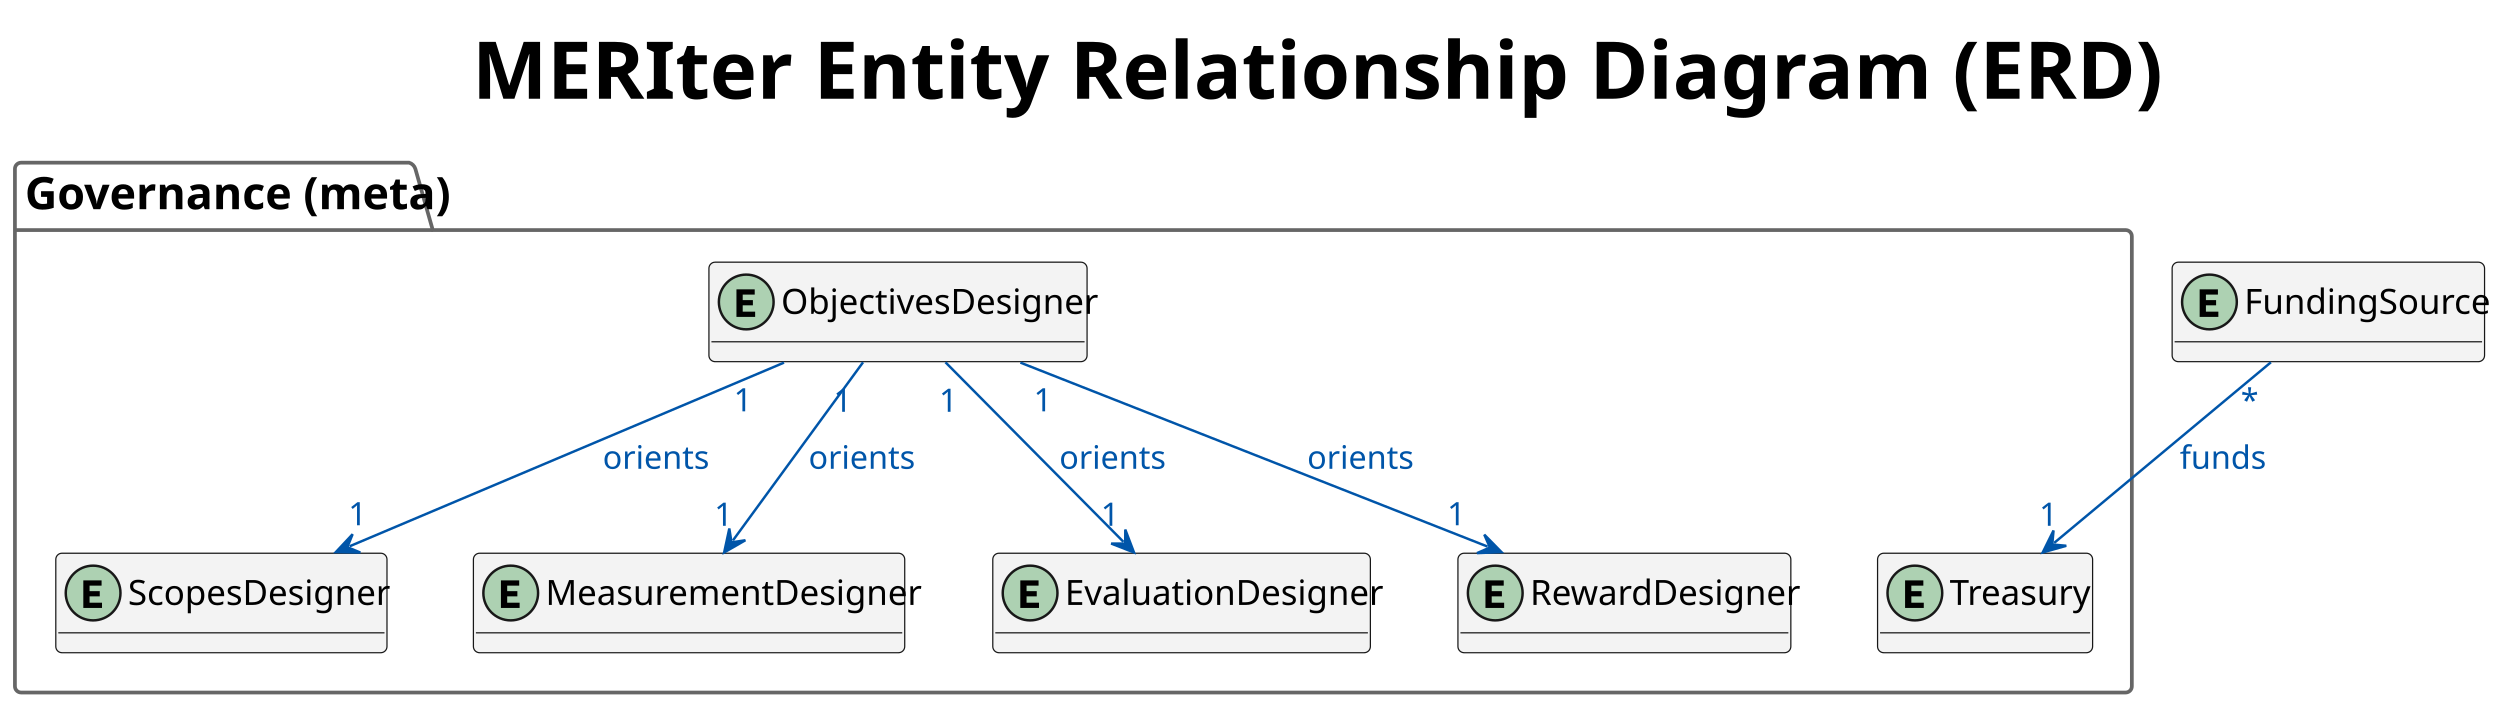
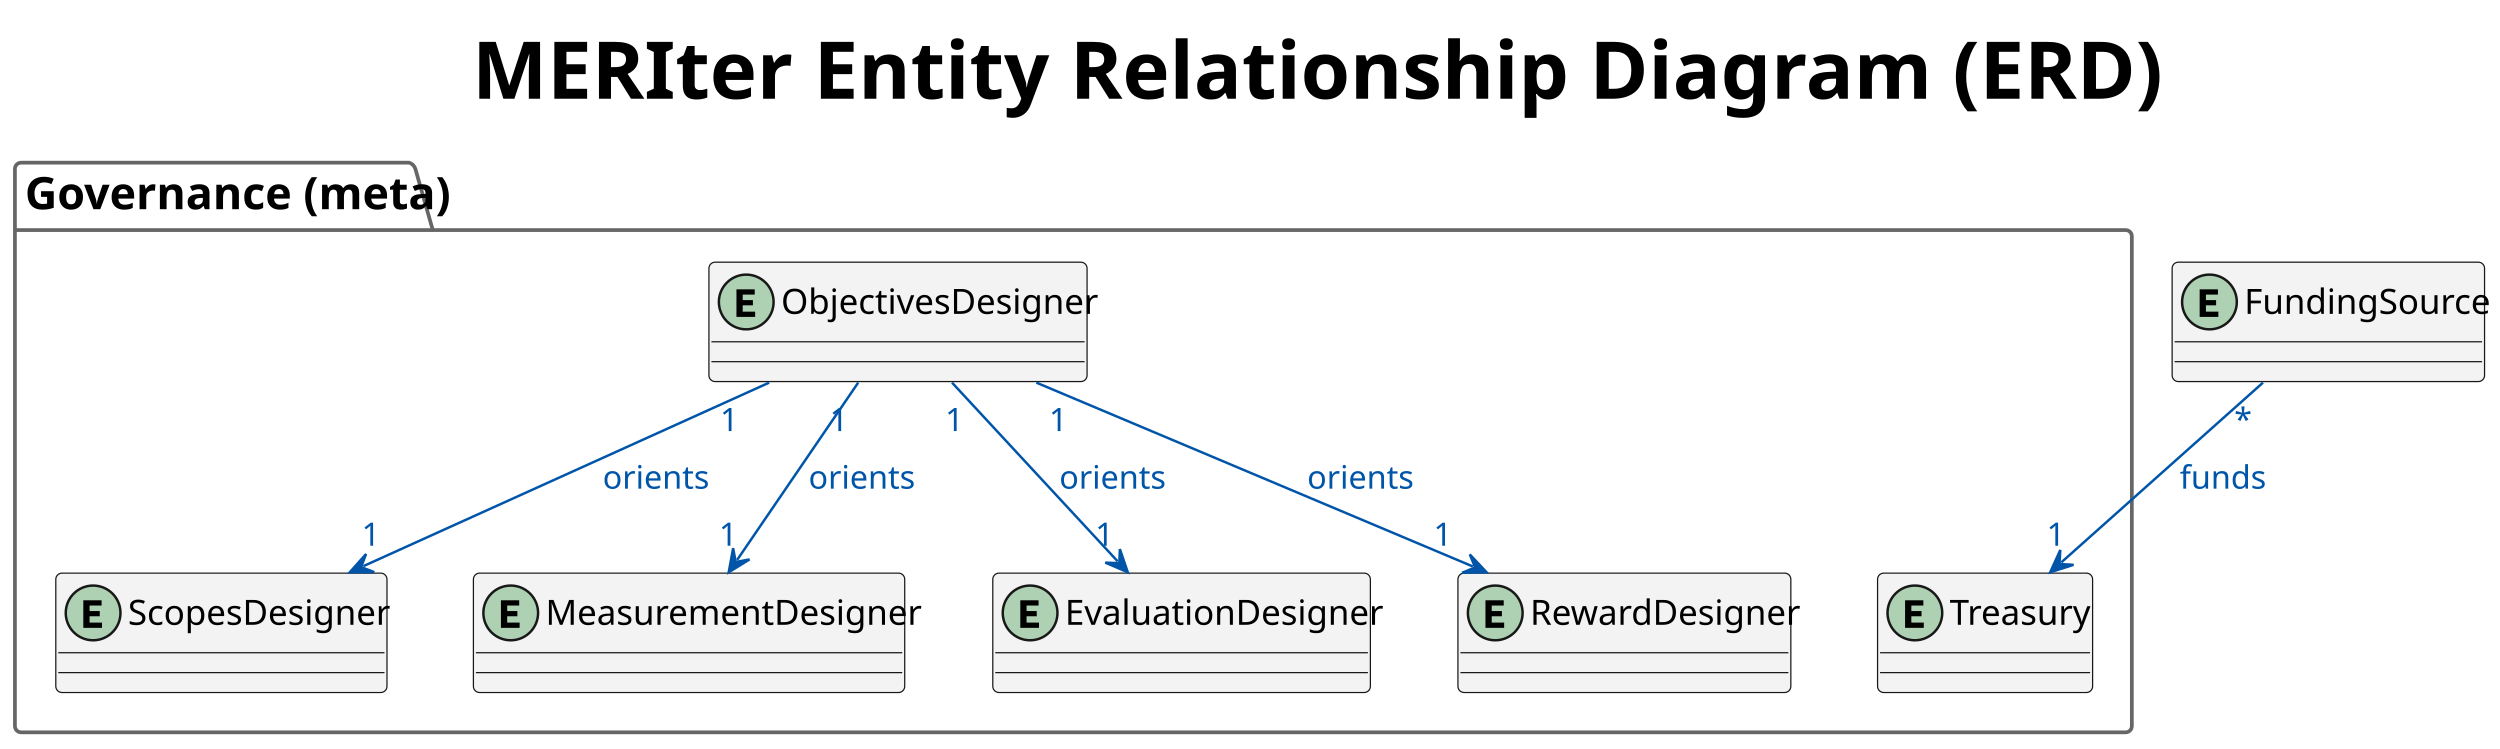
- <svg xmlns="http://www.w3.org/2000/svg" xmlns:xlink="http://www.w3.org/1999/xlink" contentStyleType="text/css" data-diagram-type="CLASS" height="285px" preserveAspectRatio="none" style="width:1005px;height:285px;background:#FFFFFF;" version="1.1" viewBox="0 0 1005 285" width="1005px" zoomAndPan="magnify">
+ <svg xmlns="http://www.w3.org/2000/svg" xmlns:xlink="http://www.w3.org/1999/xlink" contentStyleType="text/css" data-diagram-type="CLASS" height="301px" preserveAspectRatio="none" style="width:1005px;height:301px;background:#FFFFFF;" version="1.1" viewBox="0 0 1005 301" width="1005px" zoomAndPan="magnify">
  <defs />
  <g>
-     <g class="title" data-source-line="19">
+     <g class="title" data-source-line="25">
      <text fill="#000000" font-family="sans-serif" font-size="32" font-weight="bold" lengthAdjust="spacing" textLength="612.172" x="189.81" y="39.688">MERIter Entity Relationship Diagram (ERD)</text>
    </g>
-     <g class="cluster" data-entity="Governance" data-source-line="67" data-uid="ent0002" id="cluster_Governance">
-       <path d="M8.5,65.394 L164.477,65.394 A3.75,3.75 0 0 1 166.977,67.894 L173.977,92.488 L854.5,92.488 A2.5,2.5 0 0 1 857,94.988 L857,275.894 A2.5,2.5 0 0 1 854.5,278.394 L8.5,278.394 A2.5,2.5 0 0 1 6,275.894 L6,67.894 A2.5,2.5 0 0 1 8.5,65.394" fill="none" style="stroke:#666666;stroke-width:1.5;" />
+     <g class="cluster" data-entity="Governance" data-source-line="73" data-uid="ent0002" id="cluster_Governance">
+       <path d="M8.5,65.394 L164.477,65.394 A3.75,3.75 0 0 1 166.977,67.894 L173.977,92.488 L854.5,92.488 A2.5,2.5 0 0 1 857,94.988 L857,291.894 A2.5,2.5 0 0 1 854.5,294.394 L8.5,294.394 A2.5,2.5 0 0 1 6,291.894 L6,67.894 A2.5,2.5 0 0 1 8.5,65.394" fill="none" style="stroke:#666666;stroke-width:1.5;" />
      <line style="stroke:#666666;stroke-width:1.5;" x1="6" x2="173.977" y1="92.488" y2="92.488" />
      <text fill="#000000" font-family="sans-serif" font-size="18" font-weight="bold" lengthAdjust="spacing" textLength="154.977" x="10" y="84.094">Governance (meta)</text>
    </g>
-     <g class="entity" data-entity="ObjectivesDesigner" data-source-line="68" data-uid="ent0003" id="entity_ObjectivesDesigner">
+     <g class="entity" data-entity="ObjectivesDesigner" data-source-line="74" data-uid="ent0003" id="entity_ObjectivesDesigner">
      <a href="" target="_top" title="The ObjectivesDesigner is responsible for defining high-level goals and objectives that orient the entire impact evaluation system." xlink:actuate="onRequest" xlink:href="" xlink:show="new" xlink:title="The ObjectivesDesigner is responsible for defining high-level goals and objectives that orient the entire impact evaluation system." xlink:type="simple">
-         <rect fill="#555555" fill-opacity="0.067" height="40" rx="2.5" ry="2.5" style="stroke:#181818;stroke-width:0.5;" width="152.012" x="284.99" y="105.394" />
+         <rect fill="#555555" fill-opacity="0.067" height="48" rx="2.5" ry="2.5" style="stroke:#181818;stroke-width:0.5;" width="152.012" x="284.99" y="105.394" />
        <ellipse cx="299.99" cy="121.394" fill="#ADD1B2" rx="11" ry="11" style="stroke:#181818;stroke-width:1;" />
        <path d="M296.053,127.394 L303.568,127.394 L303.568,125.285 L298.568,125.285 L298.568,122.738 L302.662,122.738 L302.662,120.644 L298.568,120.644 L298.568,118.426 L303.396,118.426 L303.396,116.316 L296.053,116.316 L296.053,127.394 Z " fill="#000000" />
        <text fill="#000000" font-family="sans-serif" font-size="14" lengthAdjust="spacing" textLength="120.012" x="313.99" y="126.18">ObjectivesDesigner</text>
        <line style="stroke:#181818;stroke-width:0.5;" x1="285.99" x2="436.002" y1="137.394" y2="137.394" />
+         <line style="stroke:#181818;stroke-width:0.5;" x1="285.99" x2="436.002" y1="145.394" y2="145.394" />
      </a>
    </g>
-     <g class="entity" data-entity="ScopesDesigner" data-source-line="69" data-uid="ent0004" id="entity_ScopesDesigner">
+     <g class="entity" data-entity="ScopesDesigner" data-source-line="75" data-uid="ent0004" id="entity_ScopesDesigner">
      <a href="" target="_top" title="The ScopesDesigner is responsible for defining and structuring impact scopes that divide projects into measurable units." xlink:actuate="onRequest" xlink:href="" xlink:show="new" xlink:title="The ScopesDesigner is responsible for defining and structuring impact scopes that divide projects into measurable units." xlink:type="simple">
-         <rect fill="#555555" fill-opacity="0.067" height="40" rx="2.5" ry="2.5" style="stroke:#181818;stroke-width:0.5;" width="133.138" x="22.43" y="222.394" />
-         <ellipse cx="37.43" cy="238.394" fill="#ADD1B2" rx="11" ry="11" style="stroke:#181818;stroke-width:1;" />
-         <path d="M33.492,244.394 L41.008,244.394 L41.008,242.285 L36.008,242.285 L36.008,239.738 L40.102,239.738 L40.102,237.644 L36.008,237.644 L36.008,235.426 L40.836,235.426 L40.836,233.316 L33.492,233.316 L33.492,244.394 Z " fill="#000000" />
-         <text fill="#000000" font-family="sans-serif" font-size="14" lengthAdjust="spacing" textLength="101.138" x="51.43" y="243.18">ScopesDesigner</text>
-         <line style="stroke:#181818;stroke-width:0.5;" x1="23.43" x2="154.568" y1="254.394" y2="254.394" />
+         <rect fill="#555555" fill-opacity="0.067" height="48" rx="2.5" ry="2.5" style="stroke:#181818;stroke-width:0.5;" width="133.138" x="22.43" y="230.394" />
+         <ellipse cx="37.43" cy="246.394" fill="#ADD1B2" rx="11" ry="11" style="stroke:#181818;stroke-width:1;" />
+         <path d="M33.492,252.394 L41.008,252.394 L41.008,250.285 L36.008,250.285 L36.008,247.738 L40.102,247.738 L40.102,245.644 L36.008,245.644 L36.008,243.426 L40.836,243.426 L40.836,241.316 L33.492,241.316 L33.492,252.394 Z " fill="#000000" />
+         <text fill="#000000" font-family="sans-serif" font-size="14" lengthAdjust="spacing" textLength="101.138" x="51.43" y="251.18">ScopesDesigner</text>
+         <line style="stroke:#181818;stroke-width:0.5;" x1="23.43" x2="154.568" y1="262.394" y2="262.394" />
+         <line style="stroke:#181818;stroke-width:0.5;" x1="23.43" x2="154.568" y1="270.394" y2="270.394" />
      </a>
    </g>
-     <g class="entity" data-entity="MeasurementDesigner" data-source-line="70" data-uid="ent0005" id="entity_MeasurementDesigner">
+     <g class="entity" data-entity="MeasurementDesigner" data-source-line="76" data-uid="ent0005" id="entity_MeasurementDesigner">
      <a href="" target="_top" title="The MeasurementDesigner is responsible for designing measurement methodologies and configuring how measurements should be taken." xlink:actuate="onRequest" xlink:href="" xlink:show="new" xlink:title="The MeasurementDesigner is responsible for designing measurement methodologies and configuring how measurements should be taken." xlink:type="simple">
-         <rect fill="#555555" fill-opacity="0.067" height="40" rx="2.5" ry="2.5" style="stroke:#181818;stroke-width:0.5;" width="173.388" x="190.31" y="222.394" />
-         <ellipse cx="205.31" cy="238.394" fill="#ADD1B2" rx="11" ry="11" style="stroke:#181818;stroke-width:1;" />
-         <path d="M201.373,244.394 L208.888,244.394 L208.888,242.285 L203.888,242.285 L203.888,239.738 L207.982,239.738 L207.982,237.644 L203.888,237.644 L203.888,235.426 L208.716,235.426 L208.716,233.316 L201.373,233.316 L201.373,244.394 Z " fill="#000000" />
-         <text fill="#000000" font-family="sans-serif" font-size="14" lengthAdjust="spacing" textLength="141.388" x="219.31" y="243.18">MeasurementDesigner</text>
-         <line style="stroke:#181818;stroke-width:0.5;" x1="191.31" x2="362.698" y1="254.394" y2="254.394" />
+         <rect fill="#555555" fill-opacity="0.067" height="48" rx="2.5" ry="2.5" style="stroke:#181818;stroke-width:0.5;" width="173.388" x="190.31" y="230.394" />
+         <ellipse cx="205.31" cy="246.394" fill="#ADD1B2" rx="11" ry="11" style="stroke:#181818;stroke-width:1;" />
+         <path d="M201.373,252.394 L208.888,252.394 L208.888,250.285 L203.888,250.285 L203.888,247.738 L207.982,247.738 L207.982,245.644 L203.888,245.644 L203.888,243.426 L208.716,243.426 L208.716,241.316 L201.373,241.316 L201.373,252.394 Z " fill="#000000" />
+         <text fill="#000000" font-family="sans-serif" font-size="14" lengthAdjust="spacing" textLength="141.388" x="219.31" y="251.18">MeasurementDesigner</text>
+         <line style="stroke:#181818;stroke-width:0.5;" x1="191.31" x2="362.698" y1="262.394" y2="262.394" />
+         <line style="stroke:#181818;stroke-width:0.5;" x1="191.31" x2="362.698" y1="270.394" y2="270.394" />
      </a>
    </g>
-     <g class="entity" data-entity="EvaluationDesigner" data-source-line="71" data-uid="ent0006" id="entity_EvaluationDesigner">
+     <g class="entity" data-entity="EvaluationDesigner" data-source-line="77" data-uid="ent0006" id="entity_EvaluationDesigner">
      <a href="" target="_top" title="The EvaluationDesigner is responsible for designing evaluation criteria and methodologies for assessing measurements." xlink:actuate="onRequest" xlink:href="" xlink:show="new" xlink:title="The EvaluationDesigner is responsible for designing evaluation criteria and methodologies for assessing measurements." xlink:type="simple">
-         <rect fill="#555555" fill-opacity="0.067" height="40" rx="2.5" ry="2.5" style="stroke:#181818;stroke-width:0.5;" width="151.793" x="399.1" y="222.394" />
-         <ellipse cx="414.1" cy="238.394" fill="#ADD1B2" rx="11" ry="11" style="stroke:#181818;stroke-width:1;" />
-         <path d="M410.163,244.394 L417.678,244.394 L417.678,242.285 L412.678,242.285 L412.678,239.738 L416.772,239.738 L416.772,237.644 L412.678,237.644 L412.678,235.426 L417.506,235.426 L417.506,233.316 L410.163,233.316 L410.163,244.394 Z " fill="#000000" />
-         <text fill="#000000" font-family="sans-serif" font-size="14" lengthAdjust="spacing" textLength="119.793" x="428.1" y="243.18">EvaluationDesigner</text>
-         <line style="stroke:#181818;stroke-width:0.5;" x1="400.1" x2="549.893" y1="254.394" y2="254.394" />
+         <rect fill="#555555" fill-opacity="0.067" height="48" rx="2.5" ry="2.5" style="stroke:#181818;stroke-width:0.5;" width="151.793" x="399.1" y="230.394" />
+         <ellipse cx="414.1" cy="246.394" fill="#ADD1B2" rx="11" ry="11" style="stroke:#181818;stroke-width:1;" />
+         <path d="M410.163,252.394 L417.678,252.394 L417.678,250.285 L412.678,250.285 L412.678,247.738 L416.772,247.738 L416.772,245.644 L412.678,245.644 L412.678,243.426 L417.506,243.426 L417.506,241.316 L410.163,241.316 L410.163,252.394 Z " fill="#000000" />
+         <text fill="#000000" font-family="sans-serif" font-size="14" lengthAdjust="spacing" textLength="119.793" x="428.1" y="251.18">EvaluationDesigner</text>
+         <line style="stroke:#181818;stroke-width:0.5;" x1="400.1" x2="549.893" y1="262.394" y2="262.394" />
+         <line style="stroke:#181818;stroke-width:0.5;" x1="400.1" x2="549.893" y1="270.394" y2="270.394" />
      </a>
    </g>
-     <g class="entity" data-entity="RewardDesigner" data-source-line="72" data-uid="ent0007" id="entity_RewardDesigner">
+     <g class="entity" data-entity="RewardDesigner" data-source-line="78" data-uid="ent0007" id="entity_RewardDesigner">
      <a href="" target="_top" title="The RewardDesigner is responsible for designing reward policies and distribution mechanisms for impact contributors." xlink:actuate="onRequest" xlink:href="" xlink:show="new" xlink:title="The RewardDesigner is responsible for designing reward policies and distribution mechanisms for impact contributors." xlink:type="simple">
-         <rect fill="#555555" fill-opacity="0.067" height="40" rx="2.5" ry="2.5" style="stroke:#181818;stroke-width:0.5;" width="133.828" x="586.09" y="222.394" />
-         <ellipse cx="601.09" cy="238.394" fill="#ADD1B2" rx="11" ry="11" style="stroke:#181818;stroke-width:1;" />
-         <path d="M597.153,244.394 L604.668,244.394 L604.668,242.285 L599.668,242.285 L599.668,239.738 L603.762,239.738 L603.762,237.644 L599.668,237.644 L599.668,235.426 L604.496,235.426 L604.496,233.316 L597.153,233.316 L597.153,244.394 Z " fill="#000000" />
-         <text fill="#000000" font-family="sans-serif" font-size="14" lengthAdjust="spacing" textLength="101.828" x="615.09" y="243.18">RewardDesigner</text>
-         <line style="stroke:#181818;stroke-width:0.5;" x1="587.09" x2="718.918" y1="254.394" y2="254.394" />
+         <rect fill="#555555" fill-opacity="0.067" height="48" rx="2.5" ry="2.5" style="stroke:#181818;stroke-width:0.5;" width="133.828" x="586.09" y="230.394" />
+         <ellipse cx="601.09" cy="246.394" fill="#ADD1B2" rx="11" ry="11" style="stroke:#181818;stroke-width:1;" />
+         <path d="M597.153,252.394 L604.668,252.394 L604.668,250.285 L599.668,250.285 L599.668,247.738 L603.762,247.738 L603.762,245.644 L599.668,245.644 L599.668,243.426 L604.496,243.426 L604.496,241.316 L597.153,241.316 L597.153,252.394 Z " fill="#000000" />
+         <text fill="#000000" font-family="sans-serif" font-size="14" lengthAdjust="spacing" textLength="101.828" x="615.09" y="251.18">RewardDesigner</text>
+         <line style="stroke:#181818;stroke-width:0.5;" x1="587.09" x2="718.918" y1="262.394" y2="262.394" />
+         <line style="stroke:#181818;stroke-width:0.5;" x1="587.09" x2="718.918" y1="270.394" y2="270.394" />
      </a>
    </g>
-     <g class="entity" data-entity="Treasury" data-source-line="73" data-uid="ent0008" id="entity_Treasury">
+     <g class="entity" data-entity="Treasury" data-source-line="79" data-uid="ent0008" id="entity_Treasury">
      <a href="" target="_top" title="The Treasury is a pool of funds available for rewarding impact contributions and funding operations." xlink:actuate="onRequest" xlink:href="" xlink:show="new" xlink:title="The Treasury is a pool of funds available for rewarding impact contributions and funding operations." xlink:type="simple">
-         <rect fill="#555555" fill-opacity="0.067" height="40" rx="2.5" ry="2.5" style="stroke:#181818;stroke-width:0.5;" width="86.448" x="754.78" y="222.394" />
-         <ellipse cx="769.78" cy="238.394" fill="#ADD1B2" rx="11" ry="11" style="stroke:#181818;stroke-width:1;" />
-         <path d="M765.842,244.394 L773.358,244.394 L773.358,242.285 L768.358,242.285 L768.358,239.738 L772.452,239.738 L772.452,237.644 L768.358,237.644 L768.358,235.426 L773.186,235.426 L773.186,233.316 L765.842,233.316 L765.842,244.394 Z " fill="#000000" />
-         <text fill="#000000" font-family="sans-serif" font-size="14" lengthAdjust="spacing" textLength="54.448" x="783.78" y="243.18">Treasury</text>
-         <line style="stroke:#181818;stroke-width:0.5;" x1="755.78" x2="840.228" y1="254.394" y2="254.394" />
+         <rect fill="#555555" fill-opacity="0.067" height="48" rx="2.5" ry="2.5" style="stroke:#181818;stroke-width:0.5;" width="86.448" x="754.78" y="230.394" />
+         <ellipse cx="769.78" cy="246.394" fill="#ADD1B2" rx="11" ry="11" style="stroke:#181818;stroke-width:1;" />
+         <path d="M765.842,252.394 L773.358,252.394 L773.358,250.285 L768.358,250.285 L768.358,247.738 L772.452,247.738 L772.452,245.644 L768.358,245.644 L768.358,243.426 L773.186,243.426 L773.186,241.316 L765.842,241.316 L765.842,252.394 Z " fill="#000000" />
+         <text fill="#000000" font-family="sans-serif" font-size="14" lengthAdjust="spacing" textLength="54.448" x="783.78" y="251.18">Treasury</text>
+         <line style="stroke:#181818;stroke-width:0.5;" x1="755.78" x2="840.228" y1="262.394" y2="262.394" />
+         <line style="stroke:#181818;stroke-width:0.5;" x1="755.78" x2="840.228" y1="270.394" y2="270.394" />
      </a>
    </g>
-     <g class="entity" data-entity="FundingSource" data-source-line="250" data-uid="ent0017" id="entity_FundingSource">
+     <g class="entity" data-entity="FundingSource" data-source-line="256" data-uid="ent0017" id="entity_FundingSource">
      <a href="" target="_top" title="The FundingSource is an external entity that provides funds to the treasury for rewarding impact." xlink:actuate="onRequest" xlink:href="" xlink:show="new" xlink:title="The FundingSource is an external entity that provides funds to the treasury for rewarding impact." xlink:type="simple">
-         <rect fill="#555555" fill-opacity="0.067" height="40" rx="2.5" ry="2.5" style="stroke:#181818;stroke-width:0.5;" width="125.591" x="873.2" y="105.394" />
+         <rect fill="#555555" fill-opacity="0.067" height="48" rx="2.5" ry="2.5" style="stroke:#181818;stroke-width:0.5;" width="125.591" x="873.2" y="105.394" />
        <ellipse cx="888.2" cy="121.394" fill="#ADD1B2" rx="11" ry="11" style="stroke:#181818;stroke-width:1;" />
        <path d="M884.263,127.394 L891.778,127.394 L891.778,125.285 L886.778,125.285 L886.778,122.738 L890.872,122.738 L890.872,120.644 L886.778,120.644 L886.778,118.426 L891.606,118.426 L891.606,116.316 L884.263,116.316 L884.263,127.394 Z " fill="#000000" />
        <text fill="#000000" font-family="sans-serif" font-size="14" lengthAdjust="spacing" textLength="93.591" x="902.2" y="126.18">FundingSource</text>
        <line style="stroke:#181818;stroke-width:0.5;" x1="874.2" x2="997.791" y1="137.394" y2="137.394" />
+         <line style="stroke:#181818;stroke-width:0.5;" x1="874.2" x2="997.791" y1="145.394" y2="145.394" />
      </a>
    </g>
-     <g class="link" data-entity-1="ObjectivesDesigner" data-entity-2="ScopesDesigner" data-source-line="80" data-uid="lnk13" id="link_ObjectivesDesigner_ScopesDesigner">
-       <path codeLine="80" d="M315.17,145.774 C265.05,166.964 190.736,198.378 140.546,219.598" fill="none" id="ObjectivesDesigner-to-ScopesDesigner" style="stroke:#0055A9;stroke-width:1;" />
-       <polygon fill="#0055A9" points="135.02,221.935,144.867,222.114,139.625,219.987,141.752,214.745,135.02,221.935" style="stroke:#0055A9;stroke-width:1;" />
-       <text fill="#0055A9" font-family="sans-serif" font-size="13" lengthAdjust="spacing" textLength="40.016" x="242.29" y="188.455">orients</text>
-       <text fill="#0055A9" font-family="sans-serif" font-size="13" lengthAdjust="spacing" textLength="7.306" x="294.955" y="165.359">1</text>
-       <text fill="#0055A9" font-family="sans-serif" font-size="13" lengthAdjust="spacing" textLength="7.306" x="140.022" y="211.164">1</text>
+     <g class="link" data-entity-1="ObjectivesDesigner" data-entity-2="ScopesDesigner" data-source-line="86" data-uid="lnk13" id="link_ObjectivesDesigner_ScopesDesigner">
+       <path codeLine="86" d="M309.2,153.815 C260.8,175.704 194.417,205.722 146.077,227.582" fill="none" id="ObjectivesDesigner-to-ScopesDesigner" style="stroke:#0055A9;stroke-width:1;" />
+       <polygon fill="#0055A9" points="140.61,230.054,150.459,229.991,145.166,227.994,147.162,222.702,140.61,230.054" style="stroke:#0055A9;stroke-width:1;" />
+       <text fill="#0055A9" font-family="sans-serif" font-size="13" lengthAdjust="spacing" textLength="40.016" x="242.29" y="196.455">orients</text>
+       <text fill="#0055A9" font-family="sans-serif" font-size="13" lengthAdjust="spacing" textLength="7.306" x="289.448" y="173.284">1</text>
+       <text fill="#0055A9" font-family="sans-serif" font-size="13" lengthAdjust="spacing" textLength="7.306" x="145.374" y="219.383">1</text>
    </g>
-     <g class="link" data-entity-1="ObjectivesDesigner" data-entity-2="MeasurementDesigner" data-source-line="81" data-uid="lnk14" id="link_ObjectivesDesigner_MeasurementDesigner">
-       <path codeLine="81" d="M346.94,145.644 C331.43,166.875 310.169,195.989 294.649,217.239" fill="none" id="ObjectivesDesigner-to-MeasurementDesigner" style="stroke:#0055A9;stroke-width:1;" />
-       <polygon fill="#0055A9" points="291.11,222.084,299.648,217.176,294.059,218.047,293.188,212.457,291.11,222.084" style="stroke:#0055A9;stroke-width:1;" />
-       <text fill="#0055A9" font-family="sans-serif" font-size="13" lengthAdjust="spacing" textLength="40.016" x="325.03" y="188.455">orients</text>
-       <text fill="#0055A9" font-family="sans-serif" font-size="13" lengthAdjust="spacing" textLength="7.306" x="335.046" y="165.543">1</text>
-       <text fill="#0055A9" font-family="sans-serif" font-size="13" lengthAdjust="spacing" textLength="7.306" x="287.136" y="211.357">1</text>
+     <g class="link" data-entity-1="ObjectivesDesigner" data-entity-2="MeasurementDesigner" data-source-line="87" data-uid="lnk14" id="link_ObjectivesDesigner_MeasurementDesigner">
+       <path codeLine="87" d="M345,153.815 C330.06,175.704 311.254,203.24 296.324,225.1" fill="none" id="ObjectivesDesigner-to-MeasurementDesigner" style="stroke:#0055A9;stroke-width:1;" />
+       <polygon fill="#0055A9" points="292.94,230.054,301.319,224.879,295.76,225.926,294.713,220.367,292.94,230.054" style="stroke:#0055A9;stroke-width:1;" />
+       <text fill="#0055A9" font-family="sans-serif" font-size="13" lengthAdjust="spacing" textLength="40.016" x="325.03" y="196.455">orients</text>
+       <text fill="#0055A9" font-family="sans-serif" font-size="13" lengthAdjust="spacing" textLength="7.306" x="333.527" y="173.284">1</text>
+       <text fill="#0055A9" font-family="sans-serif" font-size="13" lengthAdjust="spacing" textLength="7.306" x="289.009" y="219.383">1</text>
    </g>
-     <g class="link" data-entity-1="ObjectivesDesigner" data-entity-2="EvaluationDesigner" data-source-line="82" data-uid="lnk15" id="link_ObjectivesDesigner_EvaluationDesigner">
-       <path codeLine="82" d="M380.08,145.644 C401.12,166.875 430.565,196.574 451.635,217.824" fill="none" id="ObjectivesDesigner-to-EvaluationDesigner" style="stroke:#0055A9;stroke-width:1;" />
-       <polygon fill="#0055A9" points="455.86,222.084,452.364,212.877,452.339,218.534,446.683,218.51,455.86,222.084" style="stroke:#0055A9;stroke-width:1;" />
-       <text fill="#0055A9" font-family="sans-serif" font-size="13" lengthAdjust="spacing" textLength="40.016" x="425.83" y="188.455">orients</text>
-       <text fill="#0055A9" font-family="sans-serif" font-size="13" lengthAdjust="spacing" textLength="7.306" x="377.506" y="165.543">1</text>
-       <text fill="#0055A9" font-family="sans-serif" font-size="13" lengthAdjust="spacing" textLength="7.306" x="442.536" y="211.357">1</text>
+     <g class="link" data-entity-1="ObjectivesDesigner" data-entity-2="EvaluationDesigner" data-source-line="88" data-uid="lnk15" id="link_ObjectivesDesigner_EvaluationDesigner">
+       <path codeLine="88" d="M382.71,153.815 C403,175.704 429.031,203.794 449.291,225.654" fill="none" id="ObjectivesDesigner-to-EvaluationDesigner" style="stroke:#0055A9;stroke-width:1;" />
+       <polygon fill="#0055A9" points="453.37,230.054,450.186,220.735,449.971,226.387,444.318,226.173,453.37,230.054" style="stroke:#0055A9;stroke-width:1;" />
+       <text fill="#0055A9" font-family="sans-serif" font-size="13" lengthAdjust="spacing" textLength="40.016" x="425.83" y="196.455">orients</text>
+       <text fill="#0055A9" font-family="sans-serif" font-size="13" lengthAdjust="spacing" textLength="7.306" x="379.957" y="173.284">1</text>
+       <text fill="#0055A9" font-family="sans-serif" font-size="13" lengthAdjust="spacing" textLength="7.306" x="440.283" y="219.383">1</text>
    </g>
-     <g class="link" data-entity-1="ObjectivesDesigner" data-entity-2="RewardDesigner" data-source-line="83" data-uid="lnk16" id="link_ObjectivesDesigner_RewardDesigner">
-       <path codeLine="83" d="M410.2,145.774 C464,166.964 544.138,198.516 598.008,219.736" fill="none" id="ObjectivesDesigner-to-RewardDesigner" style="stroke:#0055A9;stroke-width:1;" />
-       <polygon fill="#0055A9" points="603.59,221.935,596.682,214.914,598.938,220.102,593.75,222.358,603.59,221.935" style="stroke:#0055A9;stroke-width:1;" />
-       <text fill="#0055A9" font-family="sans-serif" font-size="13" lengthAdjust="spacing" textLength="40.016" x="525.48" y="188.455">orients</text>
-       <text fill="#0055A9" font-family="sans-serif" font-size="13" lengthAdjust="spacing" textLength="7.306" x="415.524" y="165.359">1</text>
-       <text fill="#0055A9" font-family="sans-serif" font-size="13" lengthAdjust="spacing" textLength="7.306" x="581.751" y="211.164">1</text>
+     <g class="link" data-entity-1="ObjectivesDesigner" data-entity-2="RewardDesigner" data-source-line="89" data-uid="lnk16" id="link_ObjectivesDesigner_RewardDesigner">
+       <path codeLine="89" d="M416.61,153.815 C468.57,175.704 540.181,205.865 592.071,227.725" fill="none" id="ObjectivesDesigner-to-RewardDesigner" style="stroke:#0055A9;stroke-width:1;" />
+       <polygon fill="#0055A9" points="597.6,230.054,590.859,222.874,592.992,228.113,587.753,230.247,597.6,230.054" style="stroke:#0055A9;stroke-width:1;" />
+       <text fill="#0055A9" font-family="sans-serif" font-size="13" lengthAdjust="spacing" textLength="40.016" x="525.48" y="196.455">orients</text>
+       <text fill="#0055A9" font-family="sans-serif" font-size="13" lengthAdjust="spacing" textLength="7.306" x="421.697" y="173.284">1</text>
+       <text fill="#0055A9" font-family="sans-serif" font-size="13" lengthAdjust="spacing" textLength="7.306" x="576.279" y="219.383">1</text>
    </g>
-     <g class="link" data-entity-1="FundingSource" data-entity-2="Treasury" data-source-line="251" data-uid="lnk18" id="link_FundingSource_Treasury">
-       <path codeLine="251" d="M912.9,145.644 C887.43,166.875 851.29,196.994 825.78,218.244" fill="none" id="FundingSource-to-Treasury" style="stroke:#0055A9;stroke-width:1;" />
-       <polygon fill="#0055A9" points="821.17,222.084,830.645,219.398,825.012,218.884,825.525,213.251,821.17,222.084" style="stroke:#0055A9;stroke-width:1;" />
-       <text fill="#0055A9" font-family="sans-serif" font-size="13" lengthAdjust="spacing" textLength="32.906" x="876.26" y="188.455">funds</text>
-       <text fill="#0055A9" font-family="sans-serif" font-size="13" lengthAdjust="spacing" textLength="5.599" x="900.785" y="165.543">*</text>
-       <text fill="#0055A9" font-family="sans-serif" font-size="13" lengthAdjust="spacing" textLength="7.306" x="819.744" y="211.357">1</text>
+     <g class="link" data-entity-1="FundingSource" data-entity-2="Treasury" data-source-line="257" data-uid="lnk18" id="link_FundingSource_Treasury">
+       <path codeLine="257" d="M909.72,153.815 C885.16,175.704 853.189,204.203 828.659,226.063" fill="none" id="FundingSource-to-Treasury" style="stroke:#0055A9;stroke-width:1;" />
+       <polygon fill="#0055A9" points="824.18,230.054,833.56,227.053,827.913,226.728,828.238,221.081,824.18,230.054" style="stroke:#0055A9;stroke-width:1;" />
+       <text fill="#0055A9" font-family="sans-serif" font-size="13" lengthAdjust="spacing" textLength="32.906" x="876.26" y="196.455">funds</text>
+       <text fill="#0055A9" font-family="sans-serif" font-size="13" lengthAdjust="spacing" textLength="5.599" x="898.135" y="173.284">*</text>
+       <text fill="#0055A9" font-family="sans-serif" font-size="13" lengthAdjust="spacing" textLength="7.306" x="822.745" y="219.383">1</text>
    </g>
  </g>
</svg>
